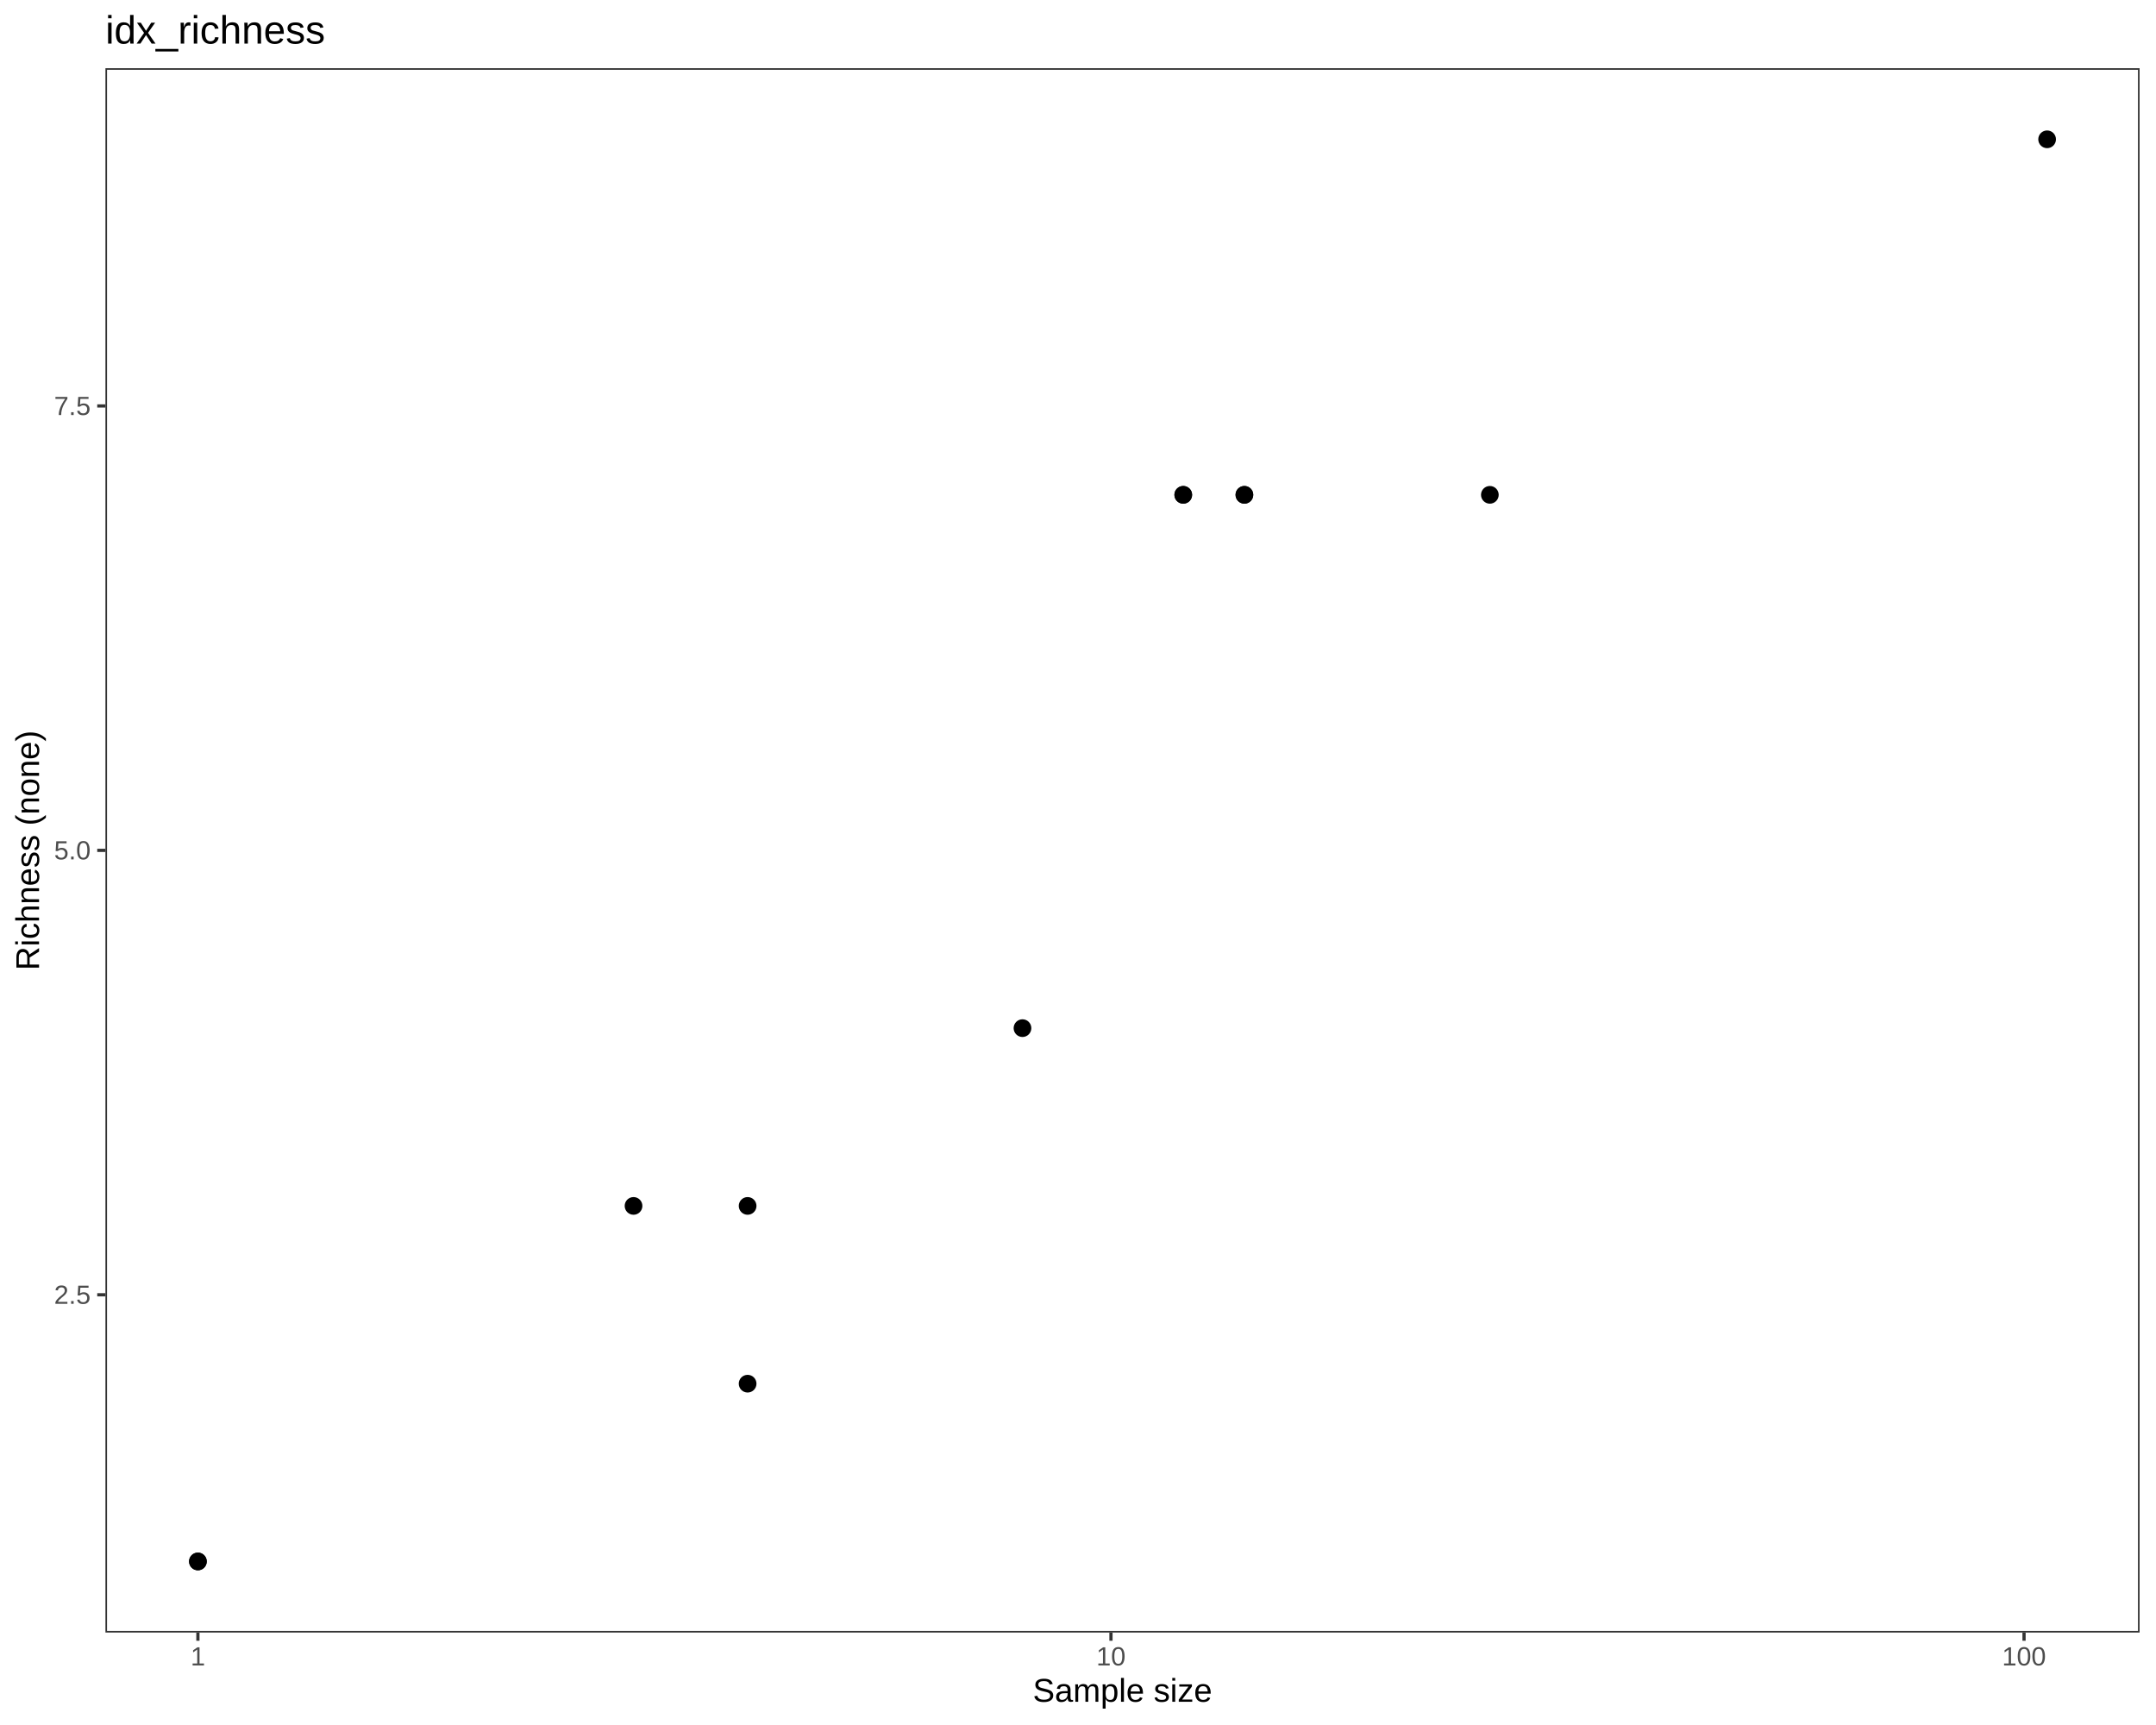
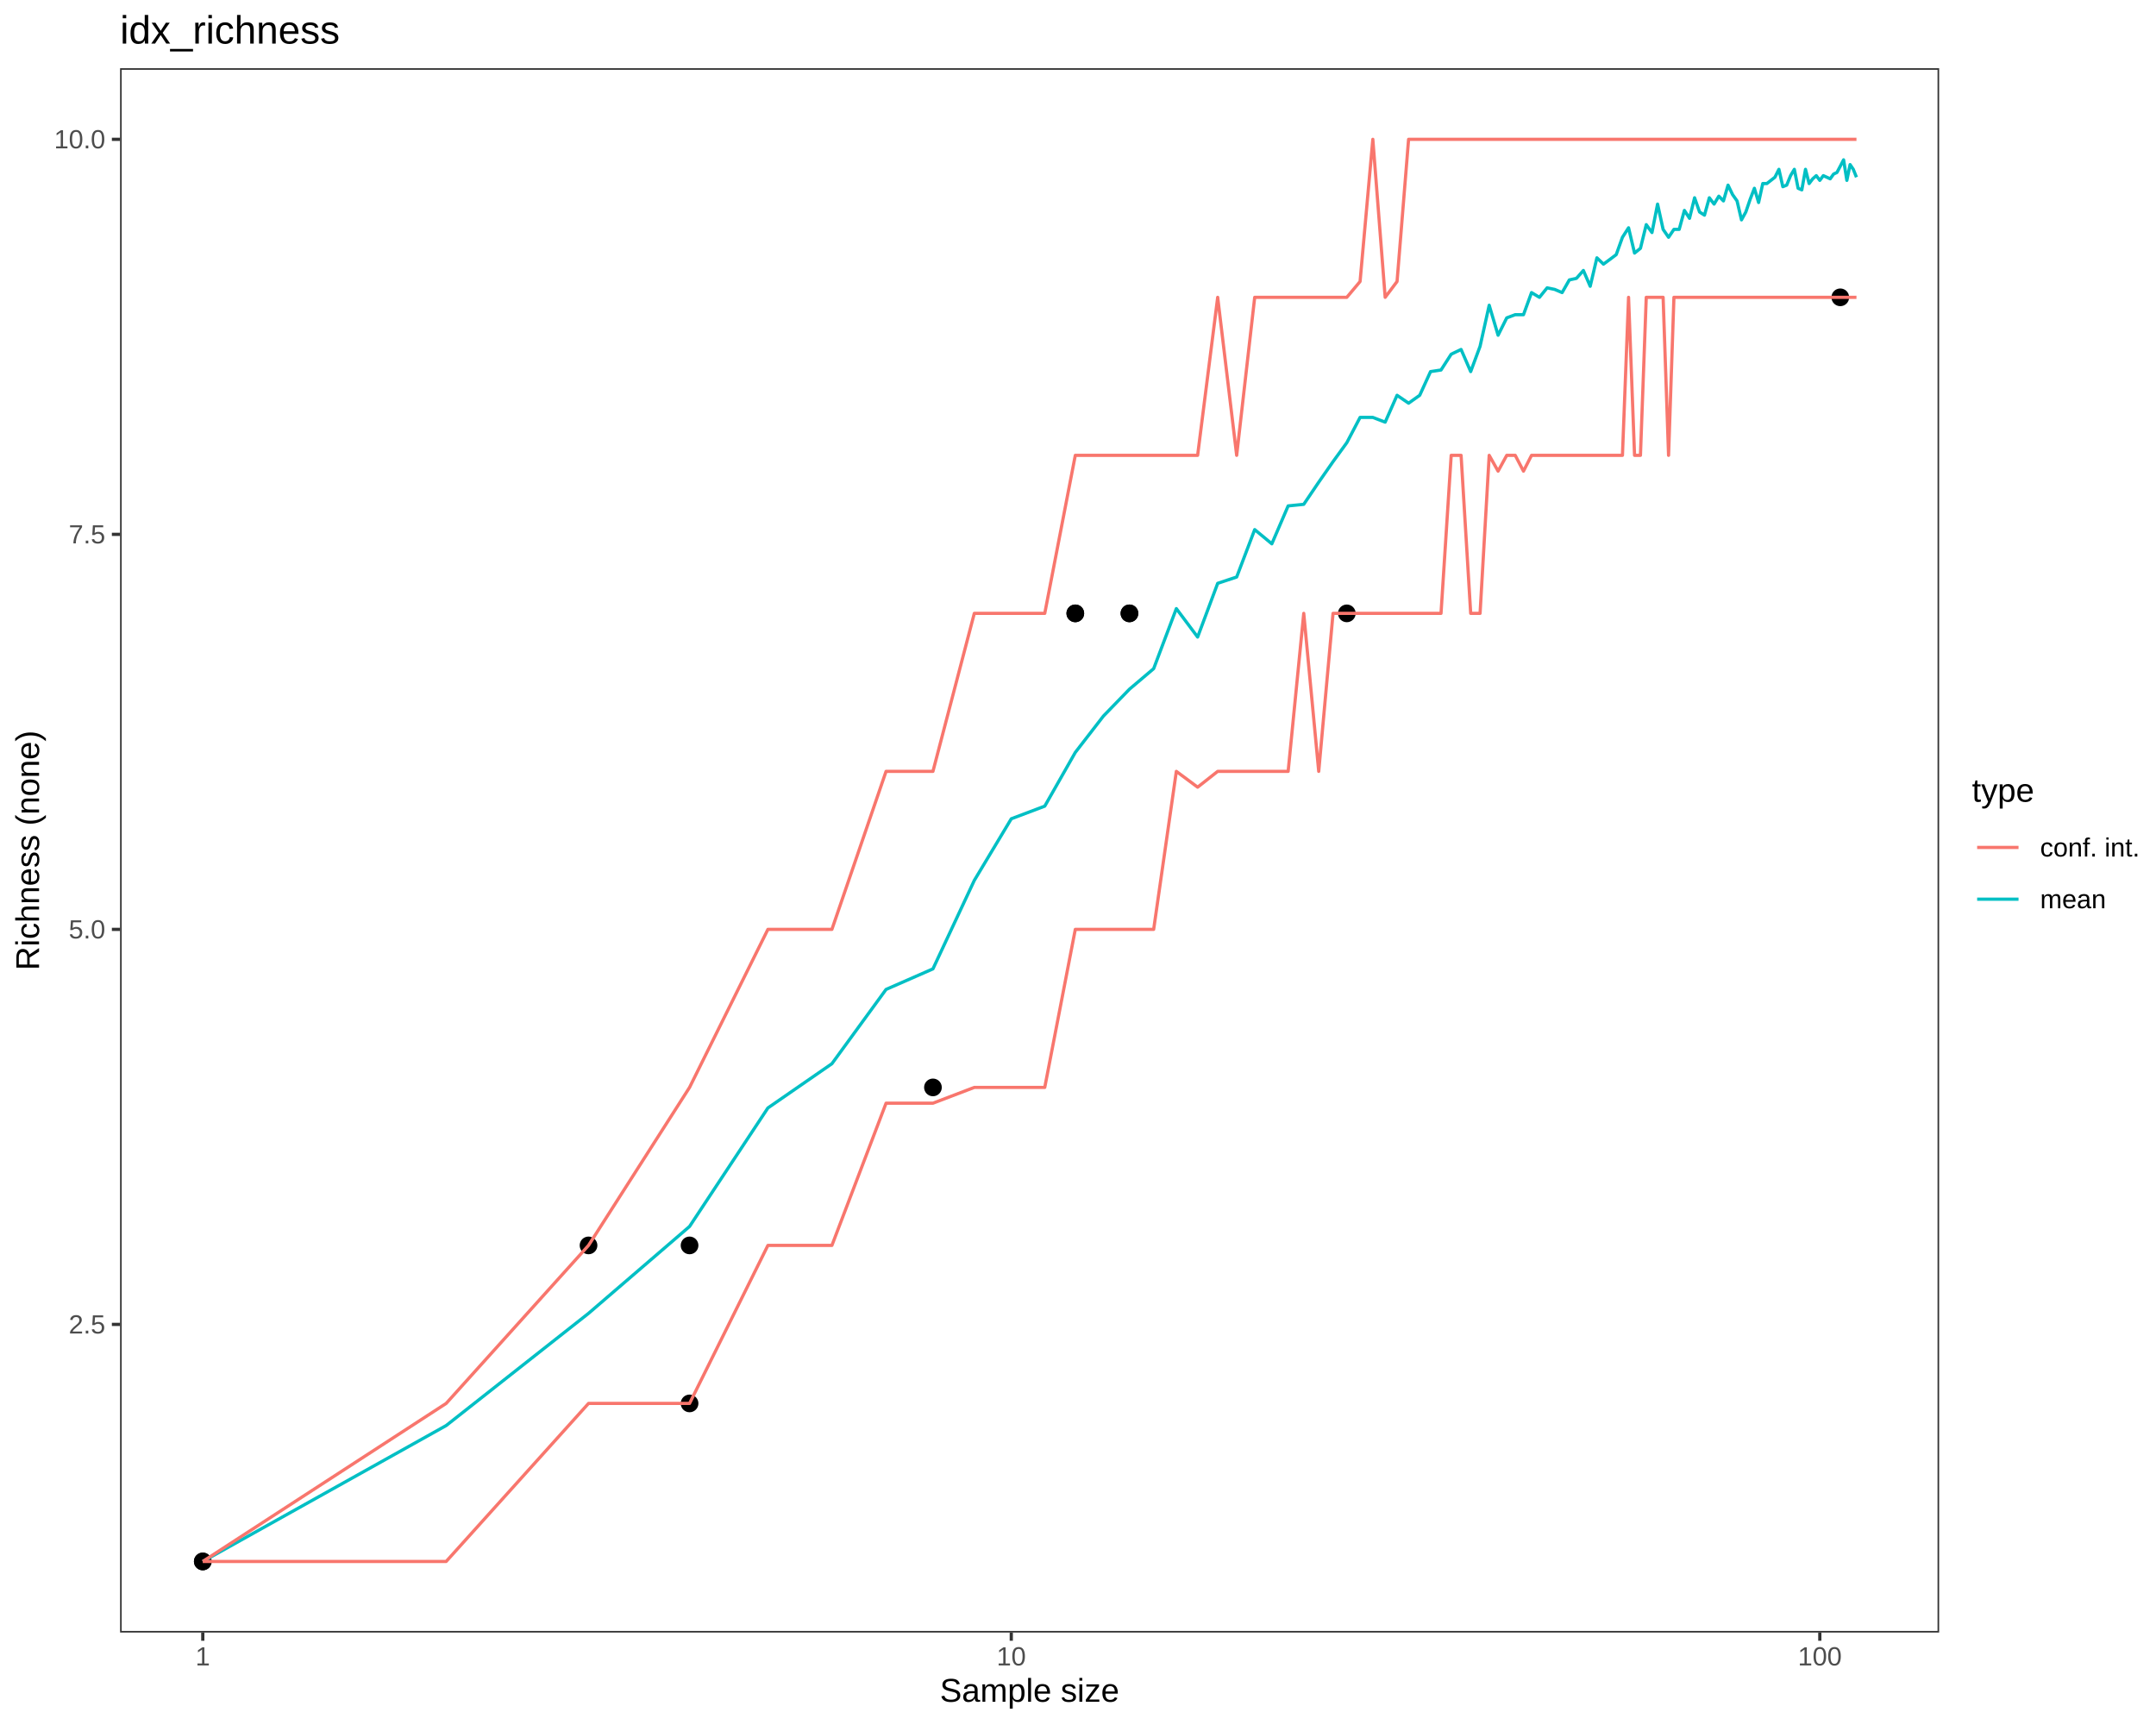
<svg xmlns="http://www.w3.org/2000/svg" viewBox="0 0 720.00 576.00">
  <defs>
    <style type="text/css">
    line, polyline, polygon, path, rect, circle {
      fill: none;
      stroke: #000000;
      stroke-linecap: round;
      stroke-linejoin: round;
      stroke-miterlimit: 10.00;
    }
  </style>
  </defs>
  <rect width="100%" height="100%" style="stroke: none; fill: #FFFFFF;" />
  <rect x="0.00" y="0.00" width="720.00" height="576.00" style="stroke-width: 1.07; stroke: #FFFFFF; fill: #FFFFFF;" />
  <defs>
-     <clipPath id="cpMzUuMjF8NzE0LjUyfDU0NS4xM3wyMi43Nw==">
-       <rect x="35.21" y="22.77" width="679.31" height="522.36" />
+     <clipPath id="cpNDAuMTB8NjQ3LjU4fDU0NS4xM3wyMi43Nw==">
+       <rect x="40.10" y="22.77" width="607.48" height="522.36" />
    </clipPath>
  </defs>
-   <rect x="35.21" y="22.77" width="679.31" height="522.36" style="stroke-width: 1.07; stroke: none; fill: #FFFFFF;" clip-path="url(#cpMzUuMjF8NzE0LjUyfDU0NS4xM3wyMi43Nw==)" />
-   <circle cx="415.57" cy="165.23" r="1.95pt" style="stroke-width: 0.71; fill: #000000;" clip-path="url(#cpMzUuMjF8NzE0LjUyfDU0NS4xM3wyMi43Nw==)" />
-   <circle cx="341.46" cy="343.31" r="1.95pt" style="stroke-width: 0.71; fill: #000000;" clip-path="url(#cpMzUuMjF8NzE0LjUyfDU0NS4xM3wyMi43Nw==)" />
-   <circle cx="249.67" cy="462.03" r="1.95pt" style="stroke-width: 0.71; fill: #000000;" clip-path="url(#cpMzUuMjF8NzE0LjUyfDU0NS4xM3wyMi43Nw==)" />
-   <circle cx="66.09" cy="521.39" r="1.95pt" style="stroke-width: 0.71; fill: #000000;" clip-path="url(#cpMzUuMjF8NzE0LjUyfDU0NS4xM3wyMi43Nw==)" />
-   <circle cx="66.09" cy="521.39" r="1.95pt" style="stroke-width: 0.71; fill: #000000;" clip-path="url(#cpMzUuMjF8NzE0LjUyfDU0NS4xM3wyMi43Nw==)" />
-   <circle cx="395.15" cy="165.23" r="1.95pt" style="stroke-width: 0.71; fill: #000000;" clip-path="url(#cpMzUuMjF8NzE0LjUyfDU0NS4xM3wyMi43Nw==)" />
-   <circle cx="211.57" cy="402.67" r="1.95pt" style="stroke-width: 0.71; fill: #000000;" clip-path="url(#cpMzUuMjF8NzE0LjUyfDU0NS4xM3wyMi43Nw==)" />
-   <circle cx="415.57" cy="165.23" r="1.95pt" style="stroke-width: 0.71; fill: #000000;" clip-path="url(#cpMzUuMjF8NzE0LjUyfDU0NS4xM3wyMi43Nw==)" />
-   <circle cx="497.54" cy="165.23" r="1.95pt" style="stroke-width: 0.71; fill: #000000;" clip-path="url(#cpMzUuMjF8NzE0LjUyfDU0NS4xM3wyMi43Nw==)" />
-   <circle cx="683.64" cy="46.52" r="1.95pt" style="stroke-width: 0.71; fill: #000000;" clip-path="url(#cpMzUuMjF8NzE0LjUyfDU0NS4xM3wyMi43Nw==)" />
-   <circle cx="249.67" cy="402.67" r="1.95pt" style="stroke-width: 0.71; fill: #000000;" clip-path="url(#cpMzUuMjF8NzE0LjUyfDU0NS4xM3wyMi43Nw==)" />
-   <circle cx="395.15" cy="165.23" r="1.95pt" style="stroke-width: 0.71; fill: #000000;" clip-path="url(#cpMzUuMjF8NzE0LjUyfDU0NS4xM3wyMi43Nw==)" />
-   <rect x="35.21" y="22.77" width="679.31" height="522.36" style="stroke-width: 1.07; stroke: #333333;" clip-path="url(#cpMzUuMjF8NzE0LjUyfDU0NS4xM3wyMi43Nw==)" />
+   <rect x="40.10" y="22.77" width="607.48" height="522.36" style="stroke-width: 1.07; stroke: none; fill: #FFFFFF;" clip-path="url(#cpNDAuMTB8NjQ3LjU4fDU0NS4xM3wyMi43Nw==)" />
+   <circle cx="377.18" cy="204.81" r="1.95pt" style="stroke-width: 0.71; fill: #000000;" clip-path="url(#cpNDAuMTB8NjQ3LjU4fDU0NS4xM3wyMi43Nw==)" />
+   <circle cx="311.56" cy="363.10" r="1.95pt" style="stroke-width: 0.71; fill: #000000;" clip-path="url(#cpNDAuMTB8NjQ3LjU4fDU0NS4xM3wyMi43Nw==)" />
+   <circle cx="230.28" cy="468.62" r="1.95pt" style="stroke-width: 0.71; fill: #000000;" clip-path="url(#cpNDAuMTB8NjQ3LjU4fDU0NS4xM3wyMi43Nw==)" />
+   <circle cx="67.72" cy="521.39" r="1.95pt" style="stroke-width: 0.71; fill: #000000;" clip-path="url(#cpNDAuMTB8NjQ3LjU4fDU0NS4xM3wyMi43Nw==)" />
+   <circle cx="67.72" cy="521.39" r="1.95pt" style="stroke-width: 0.71; fill: #000000;" clip-path="url(#cpNDAuMTB8NjQ3LjU4fDU0NS4xM3wyMi43Nw==)" />
+   <circle cx="359.10" cy="204.81" r="1.95pt" style="stroke-width: 0.71; fill: #000000;" clip-path="url(#cpNDAuMTB8NjQ3LjU4fDU0NS4xM3wyMi43Nw==)" />
+   <circle cx="196.54" cy="415.86" r="1.95pt" style="stroke-width: 0.71; fill: #000000;" clip-path="url(#cpNDAuMTB8NjQ3LjU4fDU0NS4xM3wyMi43Nw==)" />
+   <circle cx="377.18" cy="204.81" r="1.95pt" style="stroke-width: 0.71; fill: #000000;" clip-path="url(#cpNDAuMTB8NjQ3LjU4fDU0NS4xM3wyMi43Nw==)" />
+   <circle cx="449.77" cy="204.81" r="1.95pt" style="stroke-width: 0.71; fill: #000000;" clip-path="url(#cpNDAuMTB8NjQ3LjU4fDU0NS4xM3wyMi43Nw==)" />
+   <circle cx="614.57" cy="99.28" r="1.95pt" style="stroke-width: 0.71; fill: #000000;" clip-path="url(#cpNDAuMTB8NjQ3LjU4fDU0NS4xM3wyMi43Nw==)" />
+   <circle cx="230.28" cy="415.86" r="1.95pt" style="stroke-width: 0.71; fill: #000000;" clip-path="url(#cpNDAuMTB8NjQ3LjU4fDU0NS4xM3wyMi43Nw==)" />
+   <circle cx="359.10" cy="204.81" r="1.95pt" style="stroke-width: 0.71; fill: #000000;" clip-path="url(#cpNDAuMTB8NjQ3LjU4fDU0NS4xM3wyMi43Nw==)" />
+   <polyline points="67.72,521.39 149.00,476.01 196.54,438.55 230.28,409.53 256.44,369.96 277.82,355.18 295.90,330.38 311.56,323.52 325.37,293.98 337.72,273.40 348.90,269.18 359.10,251.24 368.49,239.10 377.18,230.13 385.27,223.27 392.84,203.22 399.95,212.72 406.65,194.78 412.99,192.67 419.01,176.84 424.73,181.59 430.18,168.93 435.39,168.40 440.39,161.01 445.17,154.15 449.77,147.82 454.20,139.38 458.46,139.38 462.58,140.96 466.55,131.99 470.40,134.63 474.12,131.99 477.73,124.08 481.23,123.55 484.63,118.27 487.93,116.69 491.14,124.08 494.27,115.64 497.32,101.92 500.29,111.94 503.18,106.14 506.01,105.08 508.77,105.08 511.46,97.70 514.10,99.28 516.67,96.11 519.20,96.64 521.67,97.70 524.08,93.47 526.45,92.95 528.77,90.31 531.05,95.59 533.29,86.09 535.48,88.20 537.63,86.62 539.74,85.03 541.82,79.23 543.86,76.06 545.86,84.50 547.83,82.92 549.77,75.01 551.68,77.65 553.55,68.15 555.40,76.59 557.22,79.23 559.01,76.59 560.77,76.59 562.51,70.26 564.22,72.90 565.91,66.04 567.57,70.79 569.21,71.84 570.83,66.04 572.42,68.15 574.00,65.51 575.55,67.09 577.08,61.82 578.60,64.98 580.09,67.09 581.57,73.42 583.02,70.79 584.46,66.57 585.88,62.87 587.29,67.62 588.68,61.29 590.05,61.29 591.40,60.23 592.74,59.18 594.07,56.54 595.38,62.34 596.67,61.82 597.96,58.65 599.22,56.54 600.48,62.87 601.72,63.40 602.95,56.54 604.16,61.29 605.36,59.71 606.55,58.65 607.73,60.23 608.90,58.65 610.06,59.18 611.20,59.71 612.33,58.12 613.45,57.60 614.57,55.48 615.67,53.37 616.76,60.23 617.84,54.96 618.91,56.54 619.97,59.18 " style="stroke-width: 1.07; stroke: #00BFC4; stroke-linecap: butt;" clip-path="url(#cpNDAuMTB8NjQ3LjU4fDU0NS4xM3wyMi43Nw==)" />
+   <polyline points="67.72,521.39 149.00,521.39 196.54,468.62 230.28,468.62 256.44,415.86 277.82,415.86 295.90,368.37 311.56,368.37 325.37,363.10 337.72,363.10 348.90,363.10 359.10,310.33 368.49,310.33 377.18,310.33 385.27,310.33 392.84,257.57 399.95,262.85 406.65,257.57 412.99,257.57 419.01,257.57 424.73,257.57 430.18,257.57 435.39,204.81 440.39,257.57 445.17,204.81 449.77,204.81 454.20,204.81 458.46,204.81 462.58,204.81 466.55,204.81 470.40,204.81 474.12,204.81 477.73,204.81 481.23,204.81 484.63,152.04 487.93,152.04 491.14,204.81 494.27,204.81 497.32,152.04 500.29,157.32 503.18,152.04 506.01,152.04 508.77,157.32 511.46,152.04 514.10,152.04 516.67,152.04 519.20,152.04 521.67,152.04 524.08,152.04 526.45,152.04 528.77,152.04 531.05,152.04 533.29,152.04 535.48,152.04 537.63,152.04 539.74,152.04 541.82,152.04 543.86,99.28 545.86,152.04 547.83,152.04 549.77,99.28 551.68,99.28 553.55,99.28 555.40,99.28 557.22,152.04 559.01,99.28 560.77,99.28 562.51,99.28 564.22,99.28 565.91,99.28 567.57,99.28 569.21,99.28 570.83,99.28 572.42,99.28 574.00,99.28 575.55,99.28 577.08,99.28 578.60,99.28 580.09,99.28 581.57,99.28 583.02,99.28 584.46,99.28 585.88,99.28 587.29,99.28 588.68,99.28 590.05,99.28 591.40,99.28 592.74,99.28 594.07,99.28 595.38,99.28 596.67,99.28 597.96,99.28 599.22,99.28 600.48,99.28 601.72,99.28 602.95,99.28 604.16,99.28 605.36,99.28 606.55,99.28 607.73,99.28 608.90,99.28 610.06,99.28 611.20,99.28 612.33,99.28 613.45,99.28 614.57,99.28 615.67,99.28 616.76,99.28 617.84,99.28 618.91,99.28 619.97,99.28 " style="stroke-width: 1.07; stroke: #F8766D; stroke-linecap: butt;" clip-path="url(#cpNDAuMTB8NjQ3LjU4fDU0NS4xM3wyMi43Nw==)" />
+   <polyline points="67.72,521.39 149.00,468.62 196.54,415.86 230.28,363.10 256.44,310.33 277.82,310.33 295.90,257.57 311.56,257.57 325.37,204.81 337.72,204.81 348.90,204.81 359.10,152.04 368.49,152.04 377.18,152.04 385.27,152.04 392.84,152.04 399.95,152.04 406.65,99.28 412.99,152.04 419.01,99.28 424.73,99.28 430.18,99.28 435.39,99.28 440.39,99.28 445.17,99.28 449.77,99.28 454.20,94.00 458.46,46.52 462.58,99.28 466.55,94.00 470.40,46.52 474.12,46.52 477.73,46.52 481.23,46.52 484.63,46.52 487.93,46.52 491.14,46.52 494.27,46.52 497.32,46.52 500.29,46.52 503.18,46.52 506.01,46.52 508.77,46.52 511.46,46.52 514.10,46.52 516.67,46.52 519.20,46.52 521.67,46.52 524.08,46.52 526.45,46.52 528.77,46.52 531.05,46.52 533.29,46.52 535.48,46.52 537.63,46.52 539.74,46.52 541.82,46.52 543.86,46.52 545.86,46.52 547.83,46.52 549.77,46.52 551.68,46.52 553.55,46.52 555.40,46.52 557.22,46.52 559.01,46.52 560.77,46.52 562.51,46.52 564.22,46.52 565.91,46.52 567.57,46.52 569.21,46.52 570.83,46.52 572.42,46.52 574.00,46.52 575.55,46.52 577.08,46.52 578.60,46.52 580.09,46.52 581.57,46.52 583.02,46.52 584.46,46.52 585.88,46.52 587.29,46.52 588.68,46.52 590.05,46.52 591.40,46.52 592.74,46.52 594.07,46.52 595.38,46.52 596.67,46.52 597.96,46.52 599.22,46.52 600.48,46.52 601.72,46.52 602.95,46.52 604.16,46.52 605.36,46.52 606.55,46.52 607.73,46.52 608.90,46.52 610.06,46.52 611.20,46.52 612.33,46.52 613.45,46.52 614.57,46.52 615.67,46.52 616.76,46.52 617.84,46.52 618.91,46.52 619.97,46.52 " style="stroke-width: 1.07; stroke: #F8766D; stroke-linecap: butt;" clip-path="url(#cpNDAuMTB8NjQ3LjU4fDU0NS4xM3wyMi43Nw==)" />
+   <rect x="40.10" y="22.77" width="607.48" height="522.36" style="stroke-width: 1.07; stroke: #333333;" clip-path="url(#cpNDAuMTB8NjQ3LjU4fDU0NS4xM3wyMi43Nw==)" />
  <defs>
    <clipPath id="cpMC4wMHw3MjAuMDB8NTc2LjAwfDAuMDA=">
      <rect x="0.00" y="0.00" width="720.00" height="576.00" />
    </clipPath>
  </defs>
  <g clip-path="url(#cpMC4wMHw3MjAuMDB8NTc2LjAwfDAuMDA=)">
-     <text x="18.06" y="435.37" style="font-size: 8.80px; fill: #4D4D4D; font-family: Liberation Sans;" textLength="12.22px" lengthAdjust="spacingAndGlyphs">2.5</text>
+     <text x="22.95" y="445.27" style="font-size: 8.80px; fill: #4D4D4D; font-family: Liberation Sans;" textLength="12.22px" lengthAdjust="spacingAndGlyphs">2.5</text>
  </g>
  <g clip-path="url(#cpMC4wMHw3MjAuMDB8NTc2LjAwfDAuMDA=)">
-     <text x="18.06" y="286.97" style="font-size: 8.80px; fill: #4D4D4D; font-family: Liberation Sans;" textLength="12.22px" lengthAdjust="spacingAndGlyphs">5.0</text>
+     <text x="22.95" y="313.36" style="font-size: 8.80px; fill: #4D4D4D; font-family: Liberation Sans;" textLength="12.22px" lengthAdjust="spacingAndGlyphs">5.0</text>
  </g>
  <g clip-path="url(#cpMC4wMHw3MjAuMDB8NTc2LjAwfDAuMDA=)">
-     <text x="18.06" y="138.58" style="font-size: 8.80px; fill: #4D4D4D; font-family: Liberation Sans;" textLength="12.22px" lengthAdjust="spacingAndGlyphs">7.5</text>
-   </g>
-   <polyline points="32.47,432.35 35.21,432.35 " style="stroke-width: 1.07; stroke: #333333; stroke-linecap: butt;" clip-path="url(#cpMC4wMHw3MjAuMDB8NTc2LjAwfDAuMDA=)" />
-   <polyline points="32.47,283.95 35.21,283.95 " style="stroke-width: 1.07; stroke: #333333; stroke-linecap: butt;" clip-path="url(#cpMC4wMHw3MjAuMDB8NTc2LjAwfDAuMDA=)" />
-   <polyline points="32.47,135.55 35.21,135.55 " style="stroke-width: 1.07; stroke: #333333; stroke-linecap: butt;" clip-path="url(#cpMC4wMHw3MjAuMDB8NTc2LjAwfDAuMDA=)" />
-   <polyline points="66.09,547.87 66.09,545.13 " style="stroke-width: 1.07; stroke: #333333; stroke-linecap: butt;" clip-path="url(#cpMC4wMHw3MjAuMDB8NTc2LjAwfDAuMDA=)" />
-   <polyline points="371.01,547.87 371.01,545.13 " style="stroke-width: 1.07; stroke: #333333; stroke-linecap: butt;" clip-path="url(#cpMC4wMHw3MjAuMDB8NTc2LjAwfDAuMDA=)" />
-   <polyline points="675.93,547.87 675.93,545.13 " style="stroke-width: 1.07; stroke: #333333; stroke-linecap: butt;" clip-path="url(#cpMC4wMHw3MjAuMDB8NTc2LjAwfDAuMDA=)" />
-   <g clip-path="url(#cpMC4wMHw3MjAuMDB8NTc2LjAwfDAuMDA=)">
-     <text x="63.65" y="556.11" style="font-size: 8.80px; fill: #4D4D4D; font-family: Liberation Sans;" textLength="4.89px" lengthAdjust="spacingAndGlyphs">1</text>
+     <text x="22.95" y="181.45" style="font-size: 8.80px; fill: #4D4D4D; font-family: Liberation Sans;" textLength="12.22px" lengthAdjust="spacingAndGlyphs">7.5</text>
  </g>
  <g clip-path="url(#cpMC4wMHw3MjAuMDB8NTc2LjAwfDAuMDA=)">
-     <text x="366.12" y="556.11" style="font-size: 8.80px; fill: #4D4D4D; font-family: Liberation Sans;" textLength="9.78px" lengthAdjust="spacingAndGlyphs">10</text>
+     <text x="18.06" y="49.54" style="font-size: 8.80px; fill: #4D4D4D; font-family: Liberation Sans;" textLength="17.11px" lengthAdjust="spacingAndGlyphs">10.0</text>
+   </g>
+   <polyline points="37.36,442.24 40.10,442.24 " style="stroke-width: 1.07; stroke: #333333; stroke-linecap: butt;" clip-path="url(#cpMC4wMHw3MjAuMDB8NTc2LjAwfDAuMDA=)" />
+   <polyline points="37.36,310.33 40.10,310.33 " style="stroke-width: 1.07; stroke: #333333; stroke-linecap: butt;" clip-path="url(#cpMC4wMHw3MjAuMDB8NTc2LjAwfDAuMDA=)" />
+   <polyline points="37.36,178.42 40.10,178.42 " style="stroke-width: 1.07; stroke: #333333; stroke-linecap: butt;" clip-path="url(#cpMC4wMHw3MjAuMDB8NTc2LjAwfDAuMDA=)" />
+   <polyline points="37.36,46.52 40.10,46.52 " style="stroke-width: 1.07; stroke: #333333; stroke-linecap: butt;" clip-path="url(#cpMC4wMHw3MjAuMDB8NTc2LjAwfDAuMDA=)" />
+   <polyline points="67.72,547.87 67.72,545.13 " style="stroke-width: 1.07; stroke: #333333; stroke-linecap: butt;" clip-path="url(#cpMC4wMHw3MjAuMDB8NTc2LjAwfDAuMDA=)" />
+   <polyline points="337.72,547.87 337.72,545.13 " style="stroke-width: 1.07; stroke: #333333; stroke-linecap: butt;" clip-path="url(#cpMC4wMHw3MjAuMDB8NTc2LjAwfDAuMDA=)" />
+   <polyline points="607.73,547.87 607.73,545.13 " style="stroke-width: 1.07; stroke: #333333; stroke-linecap: butt;" clip-path="url(#cpMC4wMHw3MjAuMDB8NTc2LjAwfDAuMDA=)" />
+   <g clip-path="url(#cpMC4wMHw3MjAuMDB8NTc2LjAwfDAuMDA=)">
+     <text x="65.27" y="556.11" style="font-size: 8.80px; fill: #4D4D4D; font-family: Liberation Sans;" textLength="4.89px" lengthAdjust="spacingAndGlyphs">1</text>
  </g>
  <g clip-path="url(#cpMC4wMHw3MjAuMDB8NTc2LjAwfDAuMDA=)">
-     <text x="668.59" y="556.11" style="font-size: 8.80px; fill: #4D4D4D; font-family: Liberation Sans;" textLength="14.67px" lengthAdjust="spacingAndGlyphs">100</text>
+     <text x="332.83" y="556.11" style="font-size: 8.80px; fill: #4D4D4D; font-family: Liberation Sans;" textLength="9.78px" lengthAdjust="spacingAndGlyphs">10</text>
  </g>
  <g clip-path="url(#cpMC4wMHw3MjAuMDB8NTc2LjAwfDAuMDA=)">
-     <text x="344.90" y="568.24" style="font-size: 11.00px; font-family: Liberation Sans;" textLength="59.94px" lengthAdjust="spacingAndGlyphs">Sample size</text>
+     <text x="600.40" y="556.11" style="font-size: 8.80px; fill: #4D4D4D; font-family: Liberation Sans;" textLength="14.67px" lengthAdjust="spacingAndGlyphs">100</text>
+   </g>
+   <g clip-path="url(#cpMC4wMHw3MjAuMDB8NTc2LjAwfDAuMDA=)">
+     <text x="313.87" y="568.24" style="font-size: 11.00px; font-family: Liberation Sans;" textLength="59.94px" lengthAdjust="spacingAndGlyphs">Sample size</text>
  </g>
  <g clip-path="url(#cpMC4wMHw3MjAuMDB8NTc2LjAwfDAuMDA=)">
    <text transform="translate(13.04,324.01) rotate(-90)" style="font-size: 11.00px; font-family: Liberation Sans;" textLength="80.12px" lengthAdjust="spacingAndGlyphs">Richness (none)</text>
  </g>
+   <rect x="658.54" y="259.01" width="55.98" height="49.88" style="stroke-width: 1.07; stroke: none; fill: #FFFFFF;" clip-path="url(#cpMC4wMHw3MjAuMDB8NTc2LjAwfDAuMDA=)" />
  <g clip-path="url(#cpMC4wMHw3MjAuMDB8NTc2LjAwfDAuMDA=)">
-     <text x="35.21" y="14.56" style="font-size: 13.20px; font-family: Liberation Sans;" textLength="73.28px" lengthAdjust="spacingAndGlyphs">idx_richness</text>
+     <text x="658.54" y="267.71" style="font-size: 11.00px; font-family: Liberation Sans;" textLength="20.81px" lengthAdjust="spacingAndGlyphs">type</text>
+   </g>
+   <rect x="658.54" y="274.33" width="17.28" height="17.28" style="stroke-width: 1.07; stroke: none; fill: #FFFFFF;" clip-path="url(#cpMC4wMHw3MjAuMDB8NTc2LjAwfDAuMDA=)" />
+   <line x1="660.27" y1="282.97" x2="674.09" y2="282.97" style="stroke-width: 1.07; stroke: #F8766D; stroke-linecap: butt;" clip-path="url(#cpMC4wMHw3MjAuMDB8NTc2LjAwfDAuMDA=)" />
+   <rect x="658.54" y="291.61" width="17.28" height="17.28" style="stroke-width: 1.07; stroke: none; fill: #FFFFFF;" clip-path="url(#cpMC4wMHw3MjAuMDB8NTc2LjAwfDAuMDA=)" />
+   <line x1="660.27" y1="300.25" x2="674.09" y2="300.25" style="stroke-width: 1.07; stroke: #00BFC4; stroke-linecap: butt;" clip-path="url(#cpMC4wMHw3MjAuMDB8NTc2LjAwfDAuMDA=)" />
+   <g clip-path="url(#cpMC4wMHw3MjAuMDB8NTc2LjAwfDAuMDA=)">
+     <text x="681.30" y="286.00" style="font-size: 8.80px; font-family: Liberation Sans;" textLength="33.22px" lengthAdjust="spacingAndGlyphs">conf. int.</text>
+   </g>
+   <g clip-path="url(#cpMC4wMHw3MjAuMDB8NTc2LjAwfDAuMDA=)">
+     <text x="681.30" y="303.28" style="font-size: 8.80px; font-family: Liberation Sans;" textLength="22.00px" lengthAdjust="spacingAndGlyphs">mean</text>
+   </g>
+   <g clip-path="url(#cpMC4wMHw3MjAuMDB8NTc2LjAwfDAuMDA=)">
+     <text x="40.10" y="14.56" style="font-size: 13.20px; font-family: Liberation Sans;" textLength="73.28px" lengthAdjust="spacingAndGlyphs">idx_richness</text>
  </g>
</svg>
